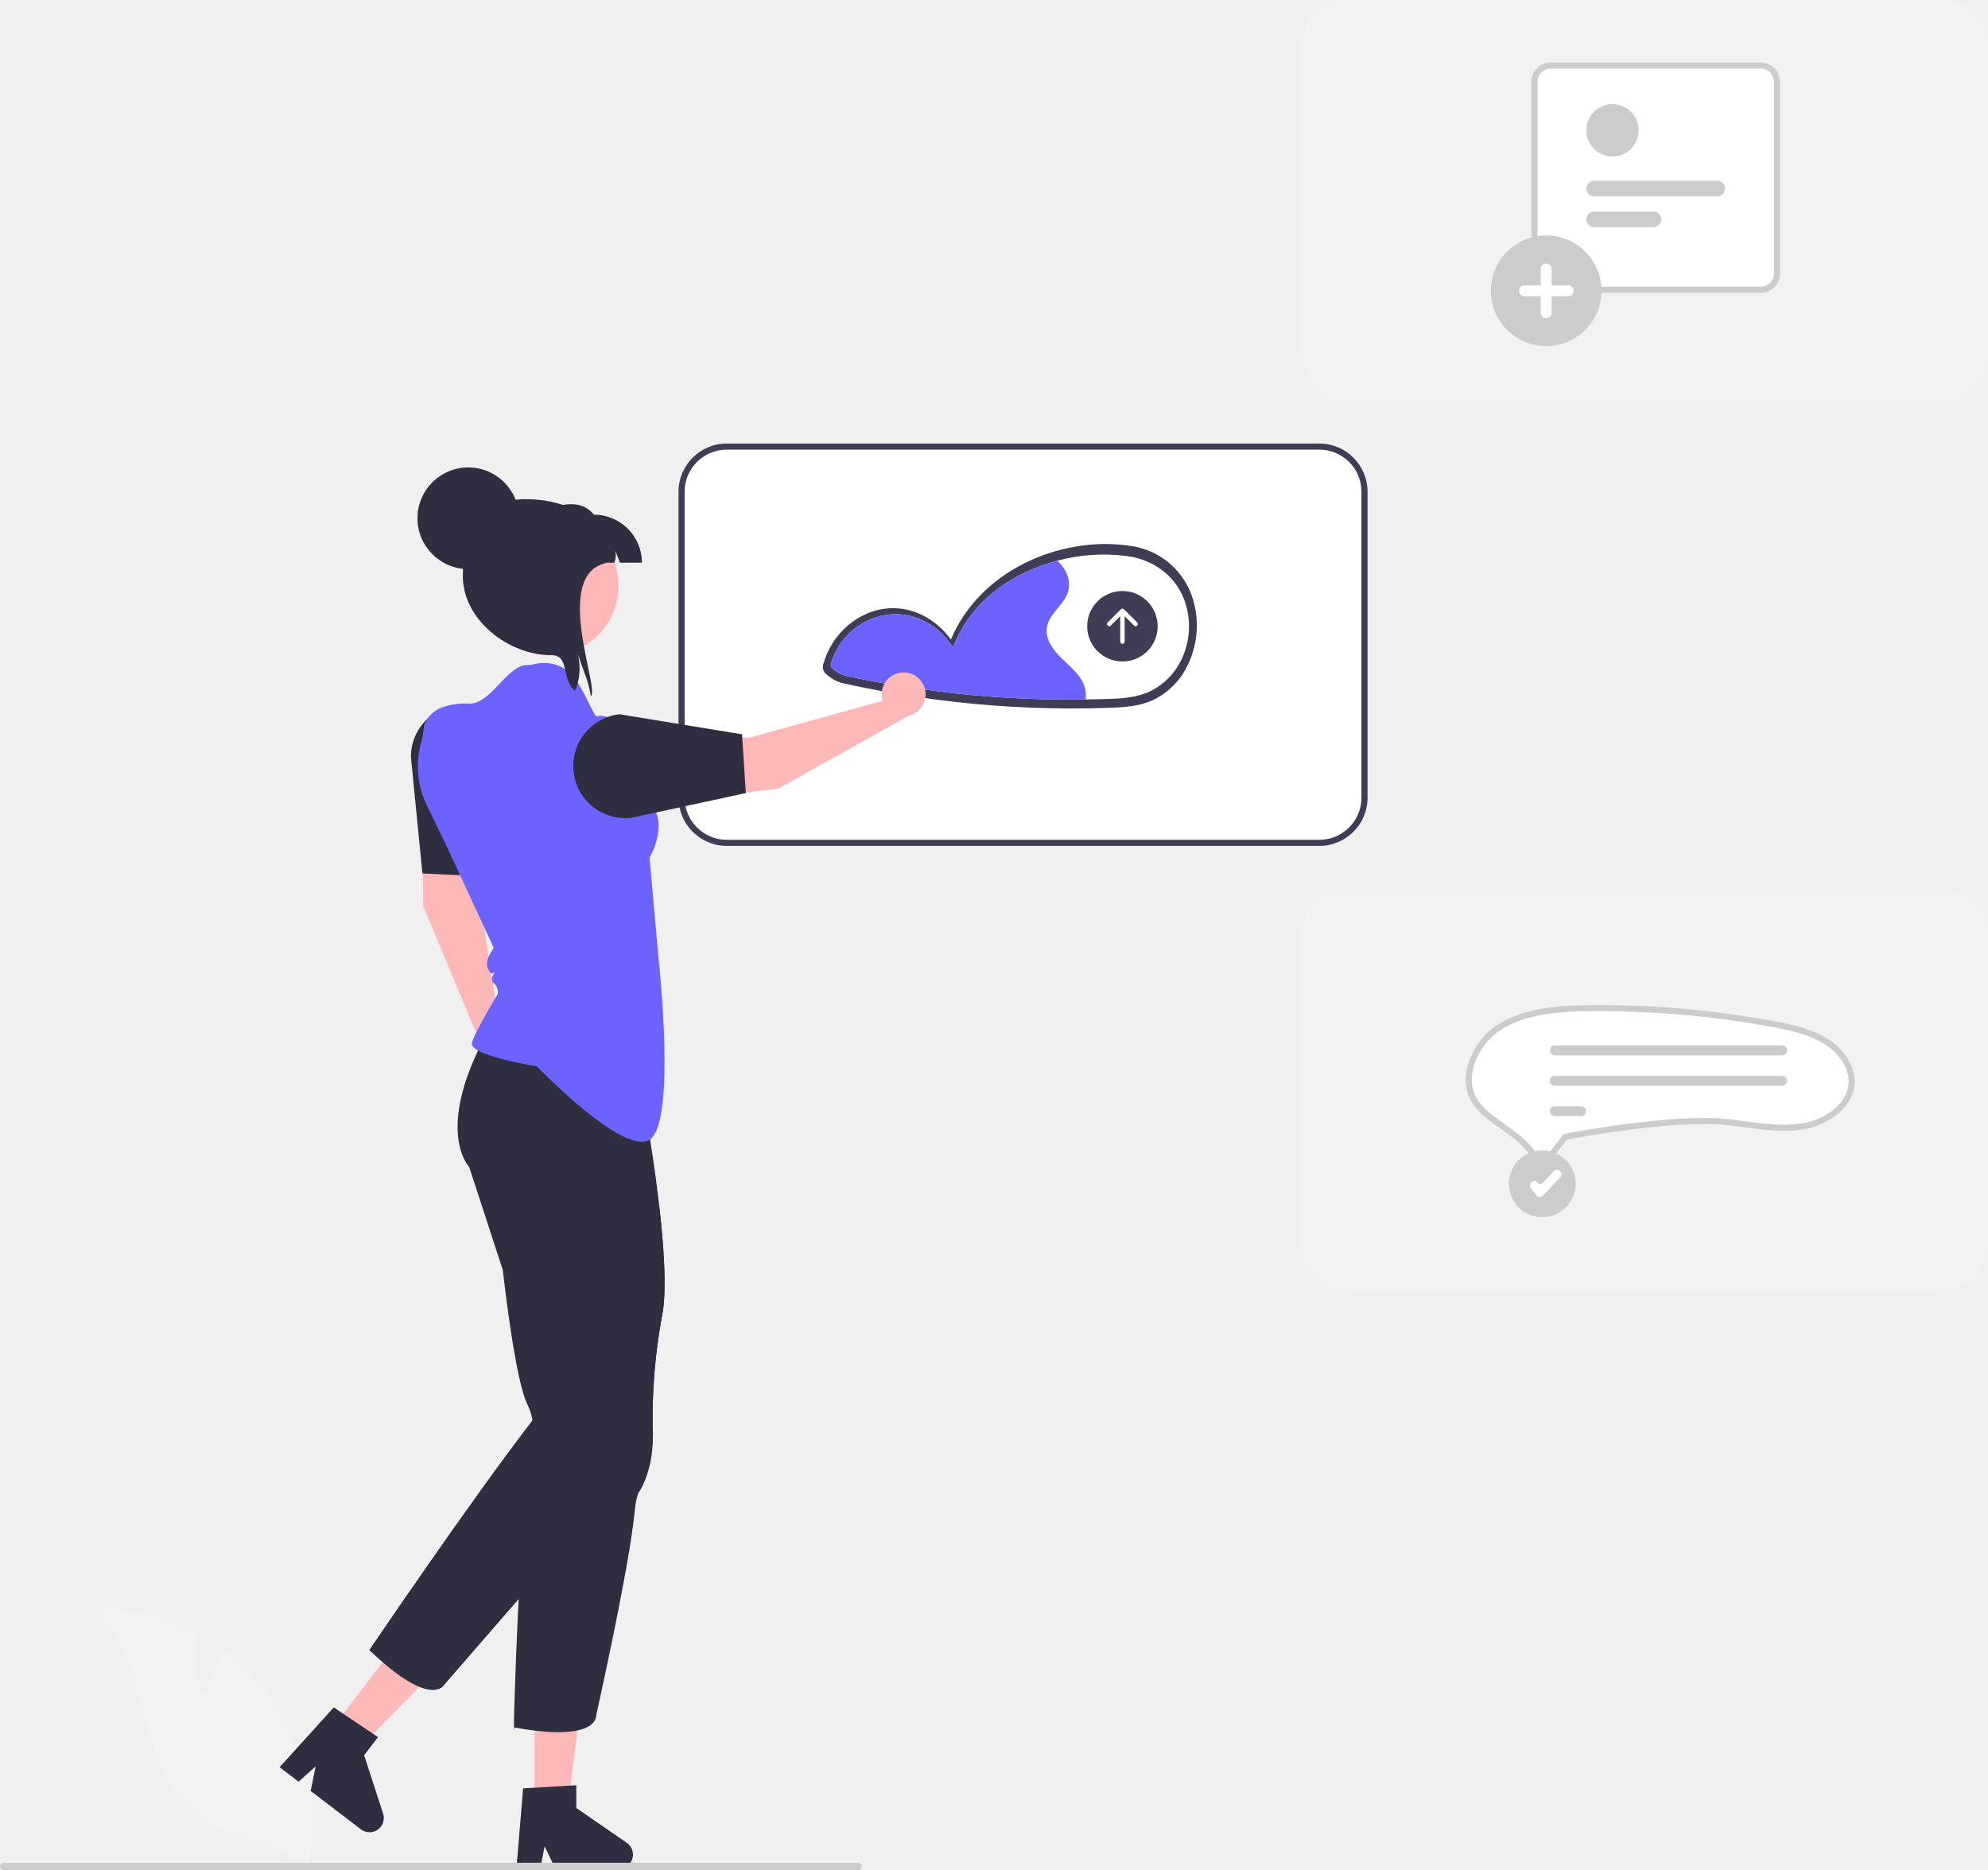
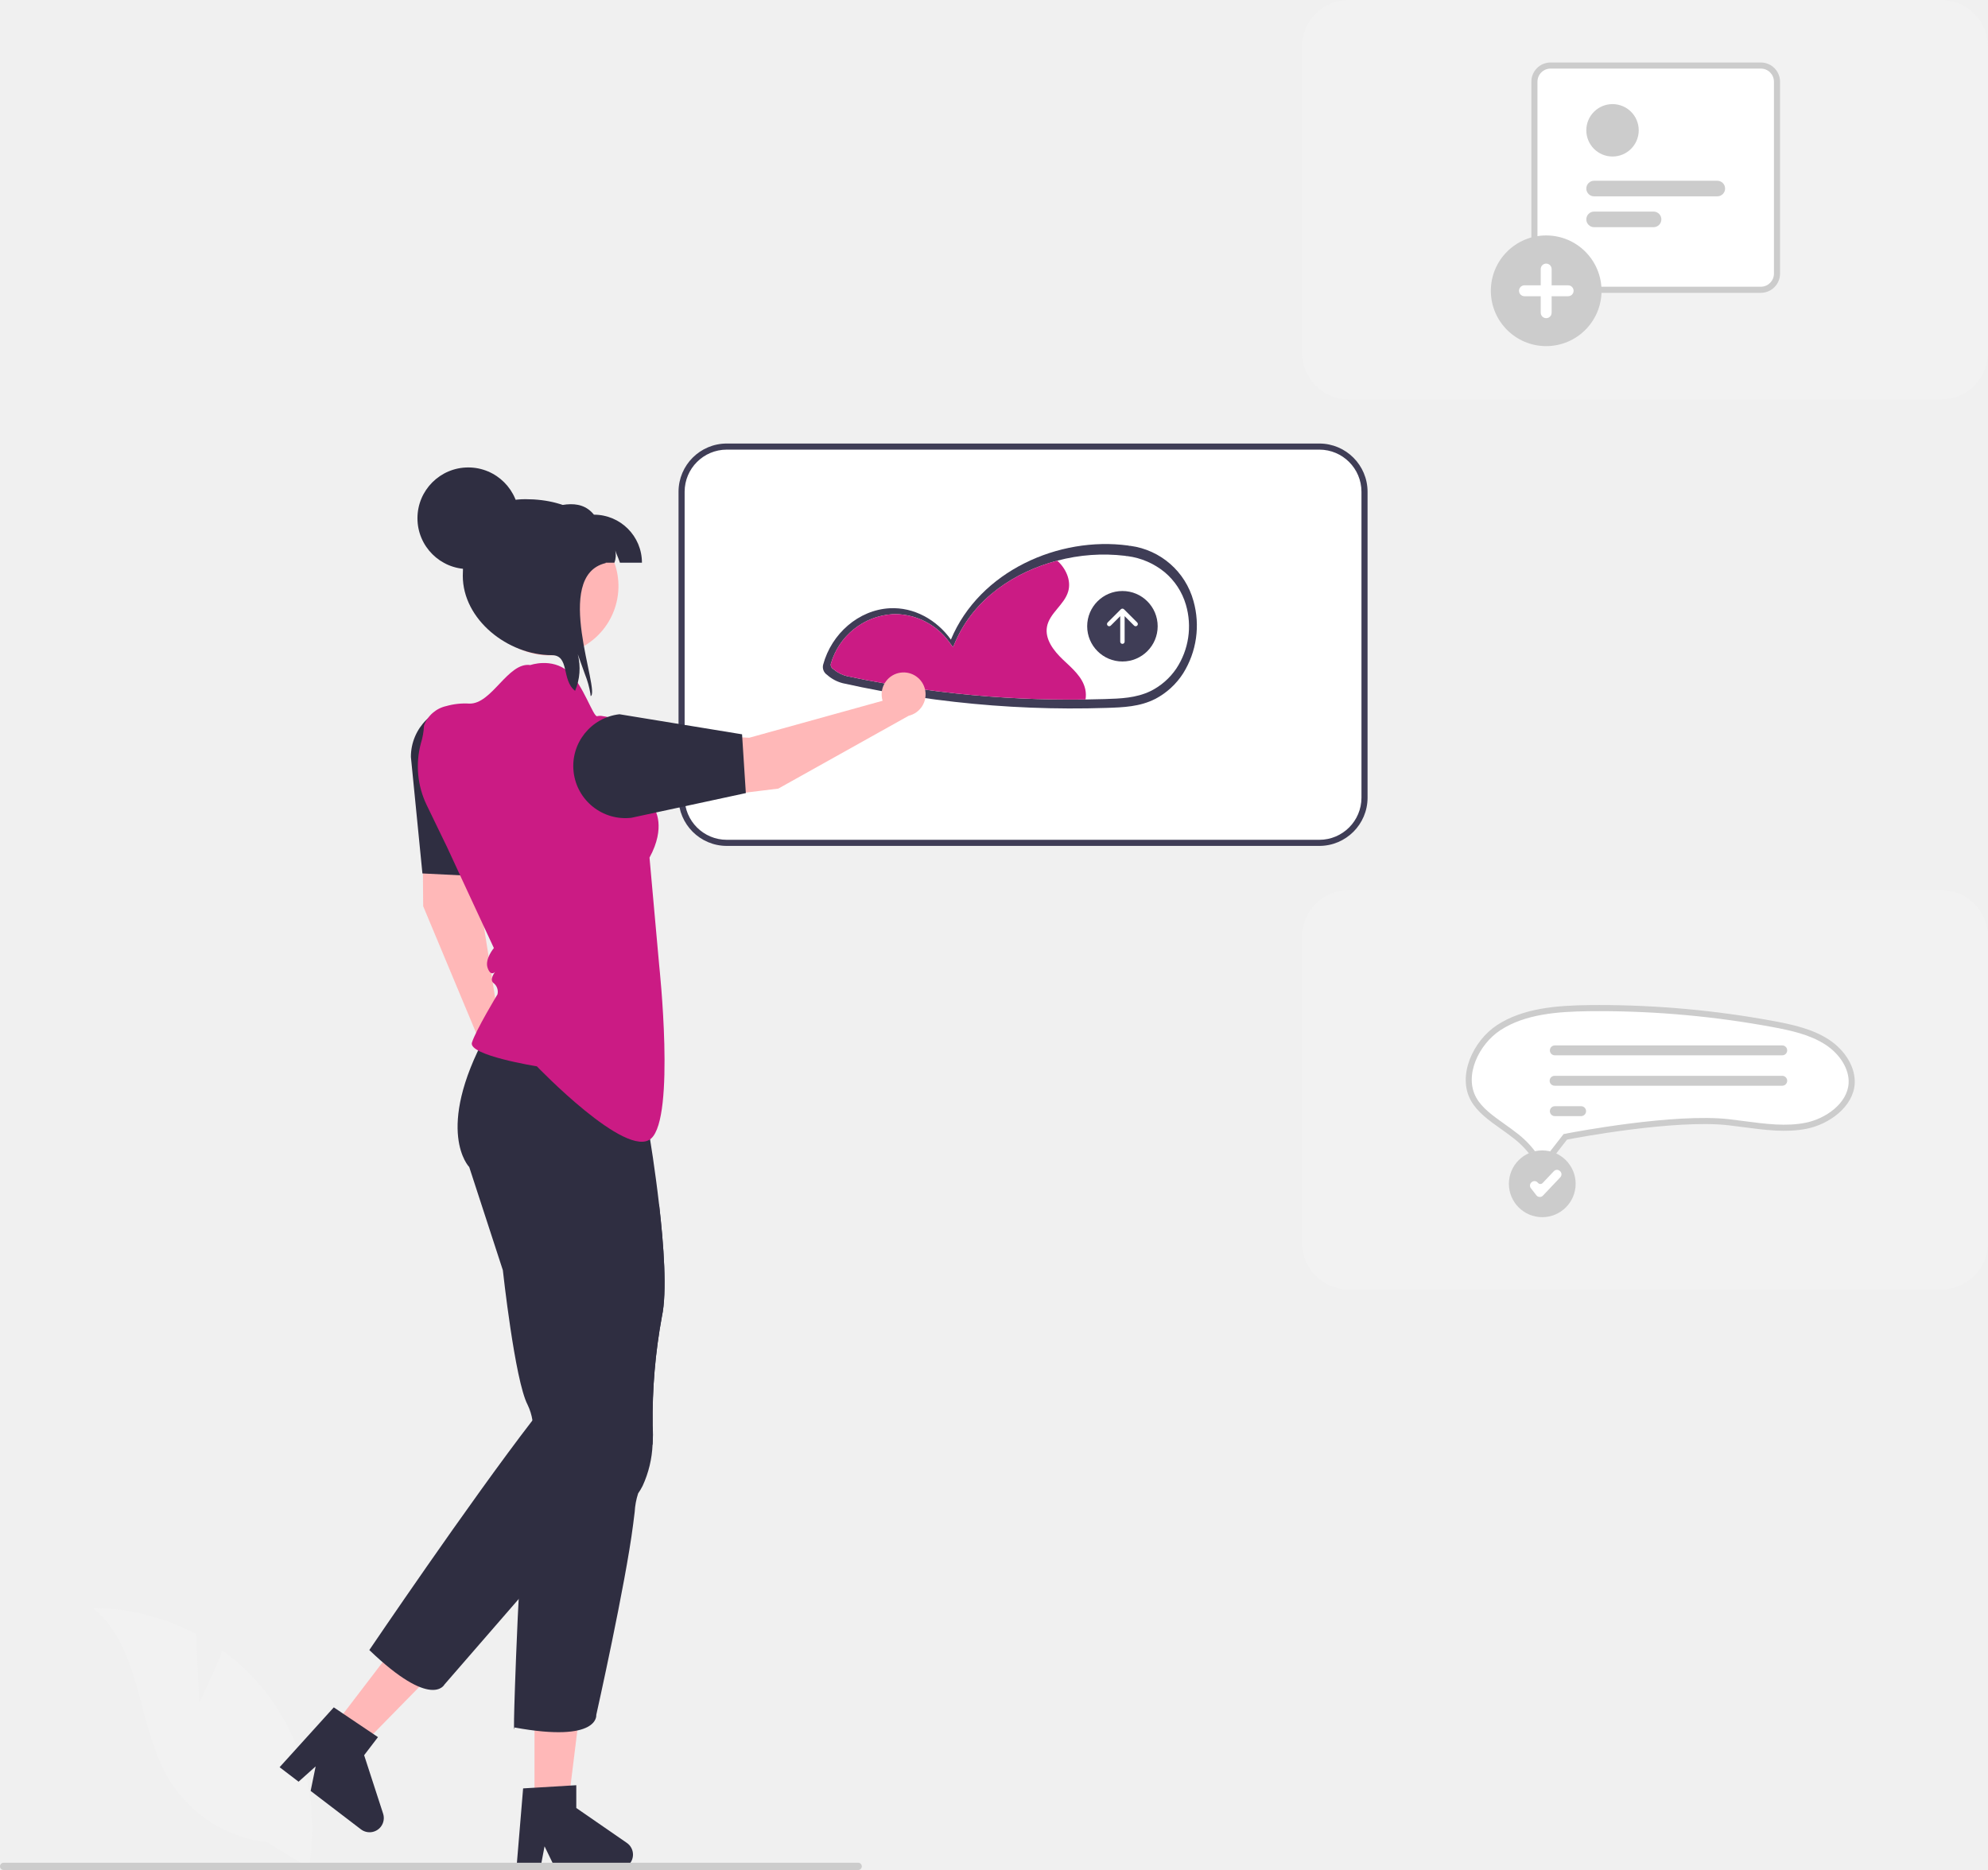
<svg xmlns="http://www.w3.org/2000/svg" data-name="Layer 1" width="652.055" height="613.451" viewBox="0 0 652.055 613.451">
  <path d="M339.304,701.797l-.998-22.434a72.456,72.456,0,0,0-33.796-8.555c16.231,13.27,14.203,38.851,25.208,56.697a43.582,43.582,0,0,0,31.959,20.14l13.583,8.316a73.03,73.03,0,0,0-15.393-59.179,70.543,70.543,0,0,0-12.964-12.046C343.65,693.314,339.304,701.797,339.304,701.797Z" transform="translate(-273.9724 -143.2743)" fill="#f2f2f2" />
  <rect x="223.555" y="146.5" width="224" height="130" rx="14.815" fill="#fff" />
  <path d="M706.713,420.774H512.343A15.833,15.833,0,0,1,496.528,404.959V304.589A15.833,15.833,0,0,1,512.343,288.774H706.713a15.833,15.833,0,0,1,15.814,15.815V404.959A15.833,15.833,0,0,1,706.713,420.774Zm-194.37-130A13.83,13.83,0,0,0,498.528,304.589V404.959A13.83,13.83,0,0,0,512.343,418.774H706.713a13.83,13.83,0,0,0,13.814-13.815V304.589a13.83,13.83,0,0,0-13.814-13.815Z" transform="translate(-273.9724 -143.2743)" fill="#3f3d56" />
  <path d="M910.713,274.274H716.343a15.332,15.332,0,0,1-15.315-15.315V158.589A15.332,15.332,0,0,1,716.343,143.274H910.713a15.332,15.332,0,0,1,15.314,15.315V258.959A15.332,15.332,0,0,1,910.713,274.274Z" transform="translate(-273.9724 -143.2743)" fill="#f2f2f2" />
  <path d="M910.713,566.274H716.343a15.332,15.332,0,0,1-15.315-15.315V450.589A15.332,15.332,0,0,1,716.343,435.274H910.713a15.332,15.332,0,0,1,15.314,15.315V550.959A15.332,15.332,0,0,1,910.713,566.274Z" transform="translate(-273.9724 -143.2743)" fill="#f2f2f2" />
  <path d="M665.43,340.443a24.889,24.889,0,0,0-20.699-18.102c-.107-.016-.209.005-.316-.002a2.956,2.956,0,0,0-.422-.102c-22.609-3.075-48.708,8.304-58.13,30.859-4.665-6.502-12.103-10.703-20.059-10.286-10.149.533-19.106,8.307-21.849,18.532a3.086,3.086,0,0,0,1.276,3.3,12.31,12.31,0,0,0,5.165,2.759q6.159,1.373,12.362,2.515,12.104,2.229,24.334,3.604a343.988,343.988,0,0,0,49.841,1.982c5.541-.182,10.885-.375,15.962-2.949a24.162,24.162,0,0,0,9.157-8.408A29.608,29.608,0,0,0,665.43,340.443Z" transform="translate(-273.9724 -143.2743)" fill="#3f3d56" />
  <path d="M662.938,341.638a21.934,21.934,0,0,0-7.013-10.699,24.101,24.101,0,0,0-12.144-5.228h-.27l-.25-.045a1.74,1.74,0,0,0-.244-.058A59.195,59.195,0,0,0,620.751,327.201c-13.942,3.667-27.146,12.35-33.311,26.356l-.88,2.01-1.317-1.753a22.185,22.185,0,0,0-17.545-9.081c-.334,0-.668.006-1.008.026a22.526,22.526,0,0,0-20.217,16.306,1.579,1.579,0,0,0,.758,1.676l.103.077a10.924,10.924,0,0,0,4.476,2.28c3.988.848,8.047,1.631,12.061,2.331,7.784,1.361,15.773,2.485,23.736,3.339A351.15,351.15,0,0,0,630.018,372.74q3.111-.039,6.21-.135c5.317-.161,10.346-.321,15.111-2.614a22.01,22.01,0,0,0,8.464-7.398A25.092,25.092,0,0,0,662.938,341.638Z" transform="translate(-273.9724 -143.2743)" fill="#fff" />
-   <path d="M630.018,372.74a351.15,351.15,0,0,1-42.411-1.972c-7.963-.854-15.952-1.978-23.736-3.339-4.014-.7-8.073-1.484-12.061-2.331a10.924,10.924,0,0,1-4.476-2.28l-.103-.077a1.579,1.579,0,0,1-.758-1.676A22.526,22.526,0,0,1,566.69,344.759c.34-.019.674-.026,1.008-.026a22.185,22.185,0,0,1,17.545,9.081l1.317,1.753.88-2.01c6.165-14.007,19.369-22.689,33.311-26.356,2.813,2.543,4.624,6.441,3.596,10.057-1.239,4.386-6.146,7.122-6.968,11.605-.751,4.091,2.177,7.893,5.189,10.757,3.012,2.858,6.499,5.728,7.373,9.787A8.97,8.97,0,0,1,630.018,372.74Z" transform="translate(-273.9724 -143.2743)" fill="#6c63ff" />
+   <path d="M630.018,372.74a351.15,351.15,0,0,1-42.411-1.972c-7.963-.854-15.952-1.978-23.736-3.339-4.014-.7-8.073-1.484-12.061-2.331a10.924,10.924,0,0,1-4.476-2.28l-.103-.077a1.579,1.579,0,0,1-.758-1.676A22.526,22.526,0,0,1,566.69,344.759c.34-.019.674-.026,1.008-.026a22.185,22.185,0,0,1,17.545,9.081l1.317,1.753.88-2.01c6.165-14.007,19.369-22.689,33.311-26.356,2.813,2.543,4.624,6.441,3.596,10.057-1.239,4.386-6.146,7.122-6.968,11.605-.751,4.091,2.177,7.893,5.189,10.757,3.012,2.858,6.499,5.728,7.373,9.787A8.97,8.97,0,0,1,630.018,372.74Z" transform="translate(-273.9724 -143.2743)" fill="#cb1b84" />
  <circle cx="368.152" cy="205.441" r="11.56" fill="#3f3d56" />
  <path d="M646.97,347.482l-4.335-4.335a.722.722,0,0,0-1.022,0l-4.335,4.335a.722.722,0,1,0,1.022,1.022l3.102-3.102v8.371a.722.722,0,1,0,1.445,0v-8.371l3.102,3.102a.722.722,0,0,0,1.022-1.022Z" transform="translate(-273.9724 -143.2743)" fill="#fff" />
  <path d="M851.522,238.335H782.552a5.304,5.304,0,0,1-5.298-5.298V170.072a5.304,5.304,0,0,1,5.298-5.298h68.97a5.304,5.304,0,0,1,5.298,5.298v62.965A5.304,5.304,0,0,1,851.522,238.335Z" transform="translate(-273.9724 -143.2743)" fill="#fff" />
  <path d="M851.522,239.335H782.552a6.305,6.305,0,0,1-6.298-6.298V170.072a6.305,6.305,0,0,1,6.298-6.298h68.97a6.305,6.305,0,0,1,6.298,6.298v62.965A6.305,6.305,0,0,1,851.522,239.335Zm-68.97-73.561a4.303,4.303,0,0,0-4.298,4.298v62.965a4.303,4.303,0,0,0,4.298,4.298h68.97a4.303,4.303,0,0,0,4.298-4.298V170.072a4.303,4.303,0,0,0-4.298-4.298Z" transform="translate(-273.9724 -143.2743)" fill="#ccc" />
  <circle cx="528.9" cy="42.748" r="8.597" fill="#ccc" />
  <path d="M837.237,207.686H796.835a2.56,2.56,0,1,1,0-5.12h40.402a2.56,2.56,0,1,1,0,5.12Z" transform="translate(-273.9724 -143.2743)" fill="#ccc" />
  <path d="M816.331,217.802H796.835a2.56,2.56,0,1,1,0-5.12h19.496a2.56,2.56,0,1,1,0,5.12Z" transform="translate(-273.9724 -143.2743)" fill="#ccc" />
  <path d="M781.114,256.815a18.152,18.152,0,1,1,18.152-18.152A18.152,18.152,0,0,1,781.114,256.815Z" transform="translate(-273.9724 -143.2743)" fill="#ccc" />
  <path d="M788.276,236.872h-5.372V231.5a1.791,1.791,0,0,0-3.581,0v5.372h-5.372a1.791,1.791,0,0,0,0,3.581h5.372V245.825a1.791,1.791,0,1,0,3.581,0v-5.372h5.372a1.791,1.791,0,1,0,0-3.581Z" transform="translate(-273.9724 -143.2743)" fill="#fff" />
  <path d="M779.908,524.191c-.036,0-.072-.001-.109-.002a2.651,2.651,0,0,1-2.132-1.213,29.951,29.951,0,0,0-6.305-6.83c-1.48-1.183-3.026-2.282-4.521-3.346-3.858-2.743-7.491-5.326-9.507-8.896-4.397-7.784.781-18.625,8.178-23.487,8.297-5.453,19.21-6.308,29.768-6.42q1.646-.017,3.294-.017h0a314.029,314.029,0,0,1,56.713,5.186c6.221,1.148,12.733,2.554,17.965,5.966,5.202,3.392,8.363,8.733,8.055,13.609-.45,7.117-7.995,12.435-14.864,13.825-6.548,1.324-13.35.429-20.552-.518-1.59-.209-3.234-.425-4.859-.613-17.666-2.042-50.854,4.252-52.258,4.521l-1.393.267-5.405,6.955A2.594,2.594,0,0,1,779.908,524.191Z" transform="translate(-273.9724 -143.2743)" fill="#fff" />
  <path d="M779.908,525.191l-.135-.002a3.65,3.65,0,0,1-2.942-1.664,28.954,28.954,0,0,0-6.093-6.598c-1.462-1.169-2.995-2.258-4.477-3.312-3.947-2.807-7.672-5.456-9.798-9.22-4.668-8.264.733-19.71,8.5-24.815,8.511-5.594,19.596-6.47,30.306-6.584q1.652-.018,3.305-.018a314.988,314.988,0,0,1,56.894,5.202c6.32,1.166,12.942,2.598,18.331,6.111,5.498,3.586,8.837,9.281,8.507,14.51-.482,7.613-8.431,13.277-15.665,14.742-6.713,1.357-13.596.452-20.88-.508-1.585-.208-3.224-.423-4.844-.611-17.561-2.025-50.558,4.242-51.955,4.511l-1.023.195-5.174,6.657A3.593,3.593,0,0,1,779.908,525.191Zm18.665-50.212q-1.643,0-3.283.018c-10.406.11-21.149.945-29.229,6.256-7.028,4.619-11.983,14.855-7.857,22.159,1.907,3.376,5.456,5.9,9.213,8.572,1.507,1.071,3.062,2.178,4.568,3.381a30.96,30.96,0,0,1,6.517,7.062,1.665,1.665,0,0,0,1.336.763l.069.001a1.59,1.59,0,0,0,1.277-.629l5.637-7.253,1.763-.338c1.408-.271,34.698-6.601,52.561-4.532,1.631.188,3.28.405,4.875.615,7.115.938,13.835,1.822,20.223.529,6.505-1.316,13.646-6.288,14.065-12.908.286-4.521-2.699-9.509-7.604-12.707-5.079-3.312-11.479-4.691-17.601-5.82A313.018,313.018,0,0,0,798.573,474.979Z" transform="translate(-273.9724 -143.2743)" fill="#ccc" />
  <path d="M858.579,489.472h-74.67a1.625,1.625,0,0,1,0-3.249h74.67a1.625,1.625,0,0,1,0,3.249Z" transform="translate(-273.9724 -143.2743)" fill="#ccc" />
  <path d="M858.579,499.445h-74.67a1.625,1.625,0,1,1-.003-3.249h74.673a1.625,1.625,0,0,1,0,3.249Z" transform="translate(-273.9724 -143.2743)" fill="#ccc" />
  <path d="M792.611,509.417h-8.702a1.625,1.625,0,0,1,0-3.249h8.702a1.625,1.625,0,0,1,0,3.249Z" transform="translate(-273.9724 -143.2743)" fill="#ccc" />
  <circle cx="505.858" cy="388.346" r="10.818" fill="#fff" />
  <path d="M779.83,542.57A10.95,10.95,0,1,1,790.78,531.62,10.962,10.962,0,0,1,779.83,542.57Z" transform="translate(-273.9724 -143.2743)" fill="#ccc" />
  <path d="M779.02,535.943c-.023,0-.046-.001-.069-.002a1.415,1.415,0,0,1-1.049-.545l-1.808-2.324a1.415,1.415,0,0,1,.248-1.986l.065-.051a1.415,1.415,0,0,1,1.987.248,1.032,1.032,0,0,0,1.563.076l3.671-3.875a1.417,1.417,0,0,1,2.001-.054l.06.057a1.415,1.415,0,0,1,.054,2.001l-5.696,6.013A1.414,1.414,0,0,1,779.02,535.943Z" transform="translate(-273.9724 -143.2743)" fill="#fff" />
  <path d="M438.808,477.694a7.225,7.225,0,0,0-1.29.122l-7.082-44.831,7.095-43.159a10.87,10.87,0,0,0-21.102-5.006v0a85.758,85.758,0,0,0-3.901,26.3l.247,29.433,18.879,45.204a7.206,7.206,0,1,0,7.153-8.063Z" transform="translate(-273.9724 -143.2743)" fill="#ffb8b8" />
  <path d="M408.743,391.568a17.095,17.095,0,1,1,34.19,0l-11.112,39.197-19.297-.959Z" transform="translate(-273.9724 -143.2743)" fill="#2f2e41" />
  <polygon points="175.317 592.125 186.35 592.124 191.599 549.567 175.315 549.568 175.317 592.125" fill="#ffb8b8" />
  <path d="M479.573,747.835l-16.58-11.45v-7.47l-1.88.11-11.82.71-3.74.22-2.13,25.54-.07.85H451.183l.16-.85,1.24-6.54,3.17,6.54.41.85h20.76a4.679,4.679,0,0,0,4.67-4.66A4.671,4.671,0,0,0,479.573,747.835Z" transform="translate(-273.9724 -143.2743)" fill="#2f2e41" />
  <polygon points="109.146 566.692 117.913 573.391 147.924 542.764 134.985 532.877 109.146 566.692" fill="#ffb8b8" />
  <path d="M399.63,738.236,393.409,719.071l4.536-5.935-1.561-1.054-9.823-6.613-3.105-2.096-17.2,19-.572.633,6.221,4.754.643-.578,4.956-4.443-1.452,7.121-.19.924,16.495,12.605a4.679,4.679,0,0,0,6.54-.867A4.671,4.671,0,0,0,399.63,738.236Z" transform="translate(-273.9724 -143.2743)" fill="#2f2e41" />
  <path d="M427.878,526.124l11.03,33.85s3.92,36.12,8.11,44.12a18.395,18.395,0,0,1,1.6,5.14c.12.6.21,1.23.29,1.86.16,1.25.27,2.54.34,3.84a102.51,102.51,0,0,1-.71,16.54c-1.98,1.72-3.43,17.23-4.44,36.36q-.165,2.985-.31,6.07c-.2,4.15-.38,8.41-.54,12.69-1.15,29.74-.51,23.38-.51,23.38,27.96,5.13,26.81-4.12,26.81-4.12s9.6-42.89,12.08-62.43c.3-2.28.48-3.74.52-4.16a23.736,23.736,0,0,1,1.13-6.08,19.236,19.236,0,0,0,1.45-2.43.01.01,0,0,0,.01-.01,36.08,36.08,0,0,0,3.28-13.66,46.742,46.742,0,0,0,.02-6.15,183.918,183.918,0,0,1,3.03-35.75c1.75-8.05.61-23.61-.94-36.94-.63-5.5-1.34-10.62-1.93-14.67-.03-.17-.05-.34-.07-.51-.76-5.09-1.32-8.37-1.32-8.37s2.55-8.74.66-11.97c-.87-1.45-.75-4.87-.38-8.25.46-4.12,1.32-7.96,1.32-7.96l-51.93-9.15c-1.09,1.81-2.06,3.56-3.01,5.25C416.298,514.344,427.878,526.124,427.878,526.124Z" transform="translate(-273.9724 -143.2743)" fill="#2f2e41" />
-   <path d="M413.036,381.322a10.102,10.102,0,0,1,7.278-6.412,22.677,22.677,0,0,1,7.546-.825c7.446.293,12.694-13.717,20.068-12.637,0,0,6.94-2.477,12.37,2.062,4.933,4.123,8.333,15.336,9.599,14.698a4.123,4.123,0,0,1,1.819.001,20.424,20.424,0,0,1,17.54,21.519l-.537,9.095s3.793,5.711-1.711,15.792l3.196,35.563s5.324,49.544-2.675,56.595-37.465-23.691-37.465-23.691-22.637-3.608-21.297-7.793S437.137,469.498,437.137,469.498a3.608,3.608,0,0,0-1.134-3.608c-1.711-1.093.206-3.567.35-3.793-.165.165-1.464,1.526-2.453-1.34s2.062-6.474,2.062-6.474l-8.618-18.555-6.783-14.658-.825-1.691-5.711-11.793-.132-.274a29.206,29.206,0,0,1-1.881-20.176A22.512,22.512,0,0,0,413.036,381.322Z" transform="translate(-273.9724 -143.2743)" fill="#6c63ff" />
+   <path d="M413.036,381.322a10.102,10.102,0,0,1,7.278-6.412,22.677,22.677,0,0,1,7.546-.825c7.446.293,12.694-13.717,20.068-12.637,0,0,6.94-2.477,12.37,2.062,4.933,4.123,8.333,15.336,9.599,14.698a4.123,4.123,0,0,1,1.819.001,20.424,20.424,0,0,1,17.54,21.519l-.537,9.095s3.793,5.711-1.711,15.792l3.196,35.563s5.324,49.544-2.675,56.595-37.465-23.691-37.465-23.691-22.637-3.608-21.297-7.793S437.137,469.498,437.137,469.498a3.608,3.608,0,0,0-1.134-3.608c-1.711-1.093.206-3.567.35-3.793-.165.165-1.464,1.526-2.453-1.34s2.062-6.474,2.062-6.474l-8.618-18.555-6.783-14.658-.825-1.691-5.711-11.793-.132-.274a29.206,29.206,0,0,1-1.881-20.176A22.512,22.512,0,0,0,413.036,381.322Z" transform="translate(-273.9724 -143.2743)" fill="#cb1b84" />
  <path d="M395.108,684.574c20.51,19.68,24.64,11.31,24.64,11.31s11.09-12.77,24.35-28.05c4.76-5.48,9.79-11.28,14.69-16.93,6.77-7.81,13.28-15.33,18.46-21.31,5.73-6.63,9.81-11.37,10.77-12.51a46.742,46.742,0,0,0,.02-6.15,183.918,183.918,0,0,1,3.03-35.75c1.75-8.05.61-23.61-.94-36.94-2.32,4.83-5,10.56-7.22,15.85-2.48,5.89-4.41,11.22-4.71,14.12-.95,8.93-13.8,23.69-13.8,23.69l-.15.03c-2.11.56-8.06,7.48-15.63,17.3C427.938,636.054,395.108,684.574,395.108,684.574Z" transform="translate(-273.9724 -143.2743)" fill="#2f2e41" />
  <path d="M563.195,371.89a7.227,7.227,0,0,0,.268,1.268l-43.736,12.132L476.041,383.148a10.87,10.87,0,0,0-2.574,21.534h0a85.758,85.758,0,0,0,26.573.886l29.215-3.592,42.764-23.896a7.206,7.206,0,1,0-8.824-6.19Z" transform="translate(-273.9724 -143.2743)" fill="#ffb8b8" />
  <path d="M481.045,411.551a17.095,17.095,0,1,1-3.887-33.969l40.206,6.584,1.241,19.281Z" transform="translate(-273.9724 -143.2743)" fill="#2f2e41" />
  <path d="M474.038,346.458a22.755,22.755,0,1,1,1.156-19.385c.104.26.198.521.292.792A22.724,22.724,0,0,1,474.038,346.458Z" transform="translate(-273.9724 -143.2743)" fill="#ffb6b6" />
  <path d="M477.309,327.864c-.979-2.74-.552-1.313-1.542-4.042a6.811,6.811,0,0,1-.281,4.042H448.392v-15.75c7.938-3.146,15.698-5.823,20.385,0a15.751,15.751,0,0,1,15.75,15.75Z" transform="translate(-273.9724 -143.2743)" fill="#2f2e41" />
  <path d="M467.705,371.646c-.021-.292-.052-.594-.094-.885a30.676,30.676,0,0,0-1.76-6.25c-.781-2.198-1.573-4.406-2.365-6.604a18.908,18.908,0,0,1-.885,12c-4.573-3.562-1.687-11.708-7.667-11.708-14.375,0-29.167-11.656-29.167-26.042,0-14.375,6.167-25.125,20.542-25.125,14.385,0,26.052,6.583,26.333,20.958C454.934,332.156,471.049,370.187,467.705,371.646Z" transform="translate(-273.9724 -143.2743)" fill="#2f2e41" />
  <circle cx="153.591" cy="170.012" r="16.667" fill="#2f2e41" />
  <path d="M273.972,755.536a1.186,1.186,0,0,0,1.19,1.19h280.29a1.19,1.19,0,0,0,0-2.38h-280.29A1.187,1.187,0,0,0,273.972,755.536Z" transform="translate(-273.9724 -143.2743)" fill="#ccc" />
</svg>
